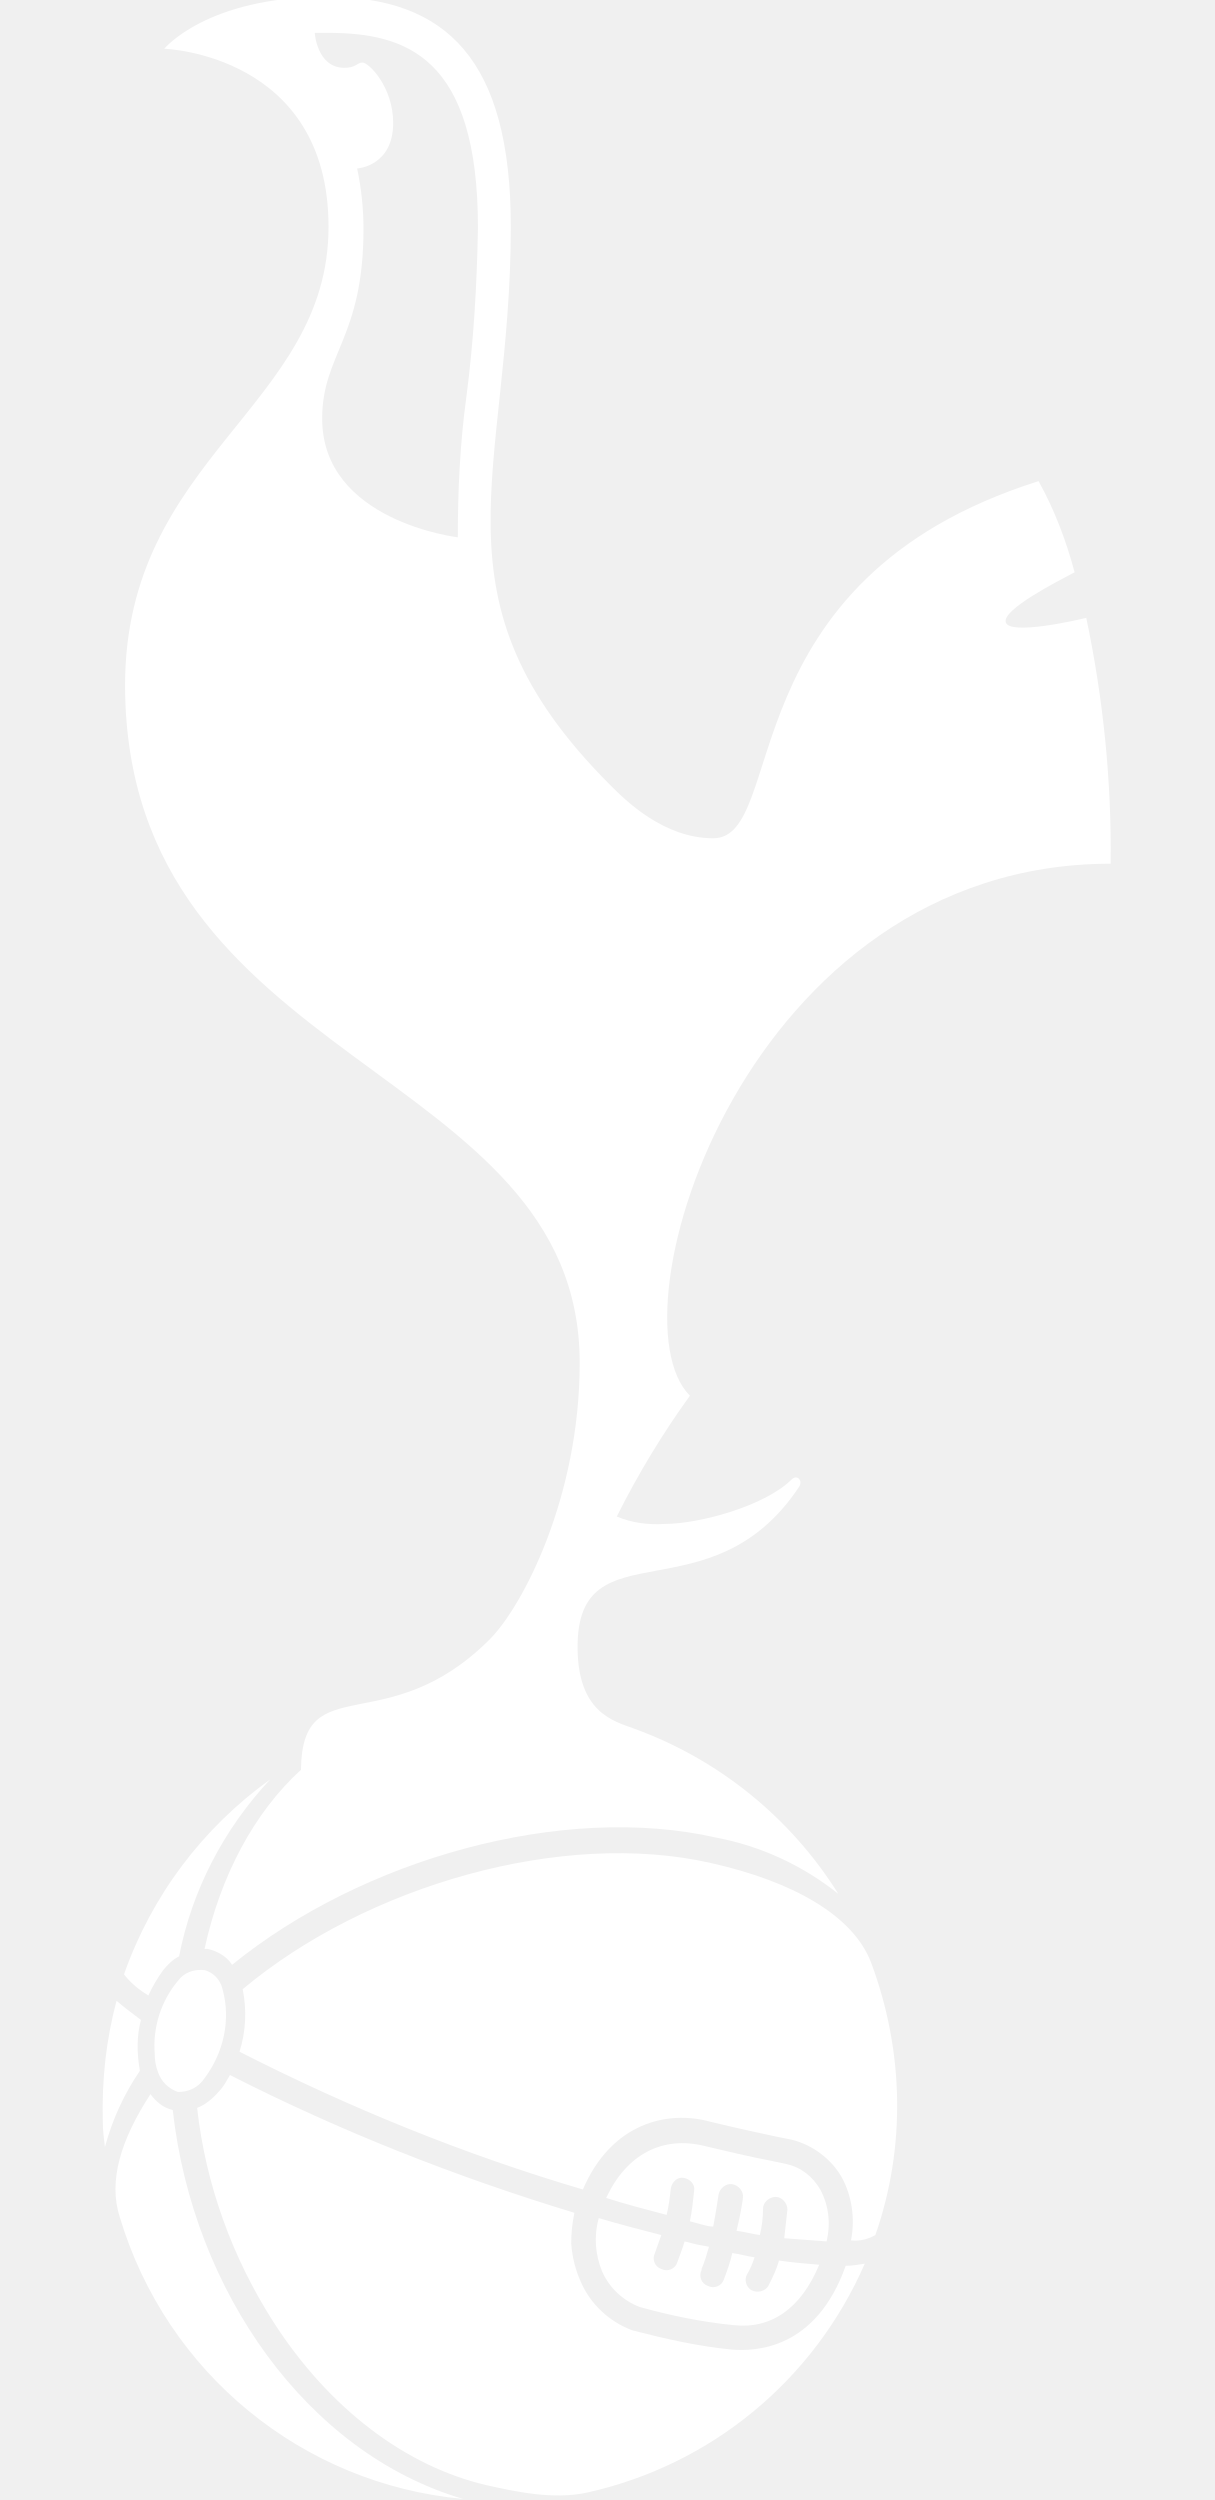
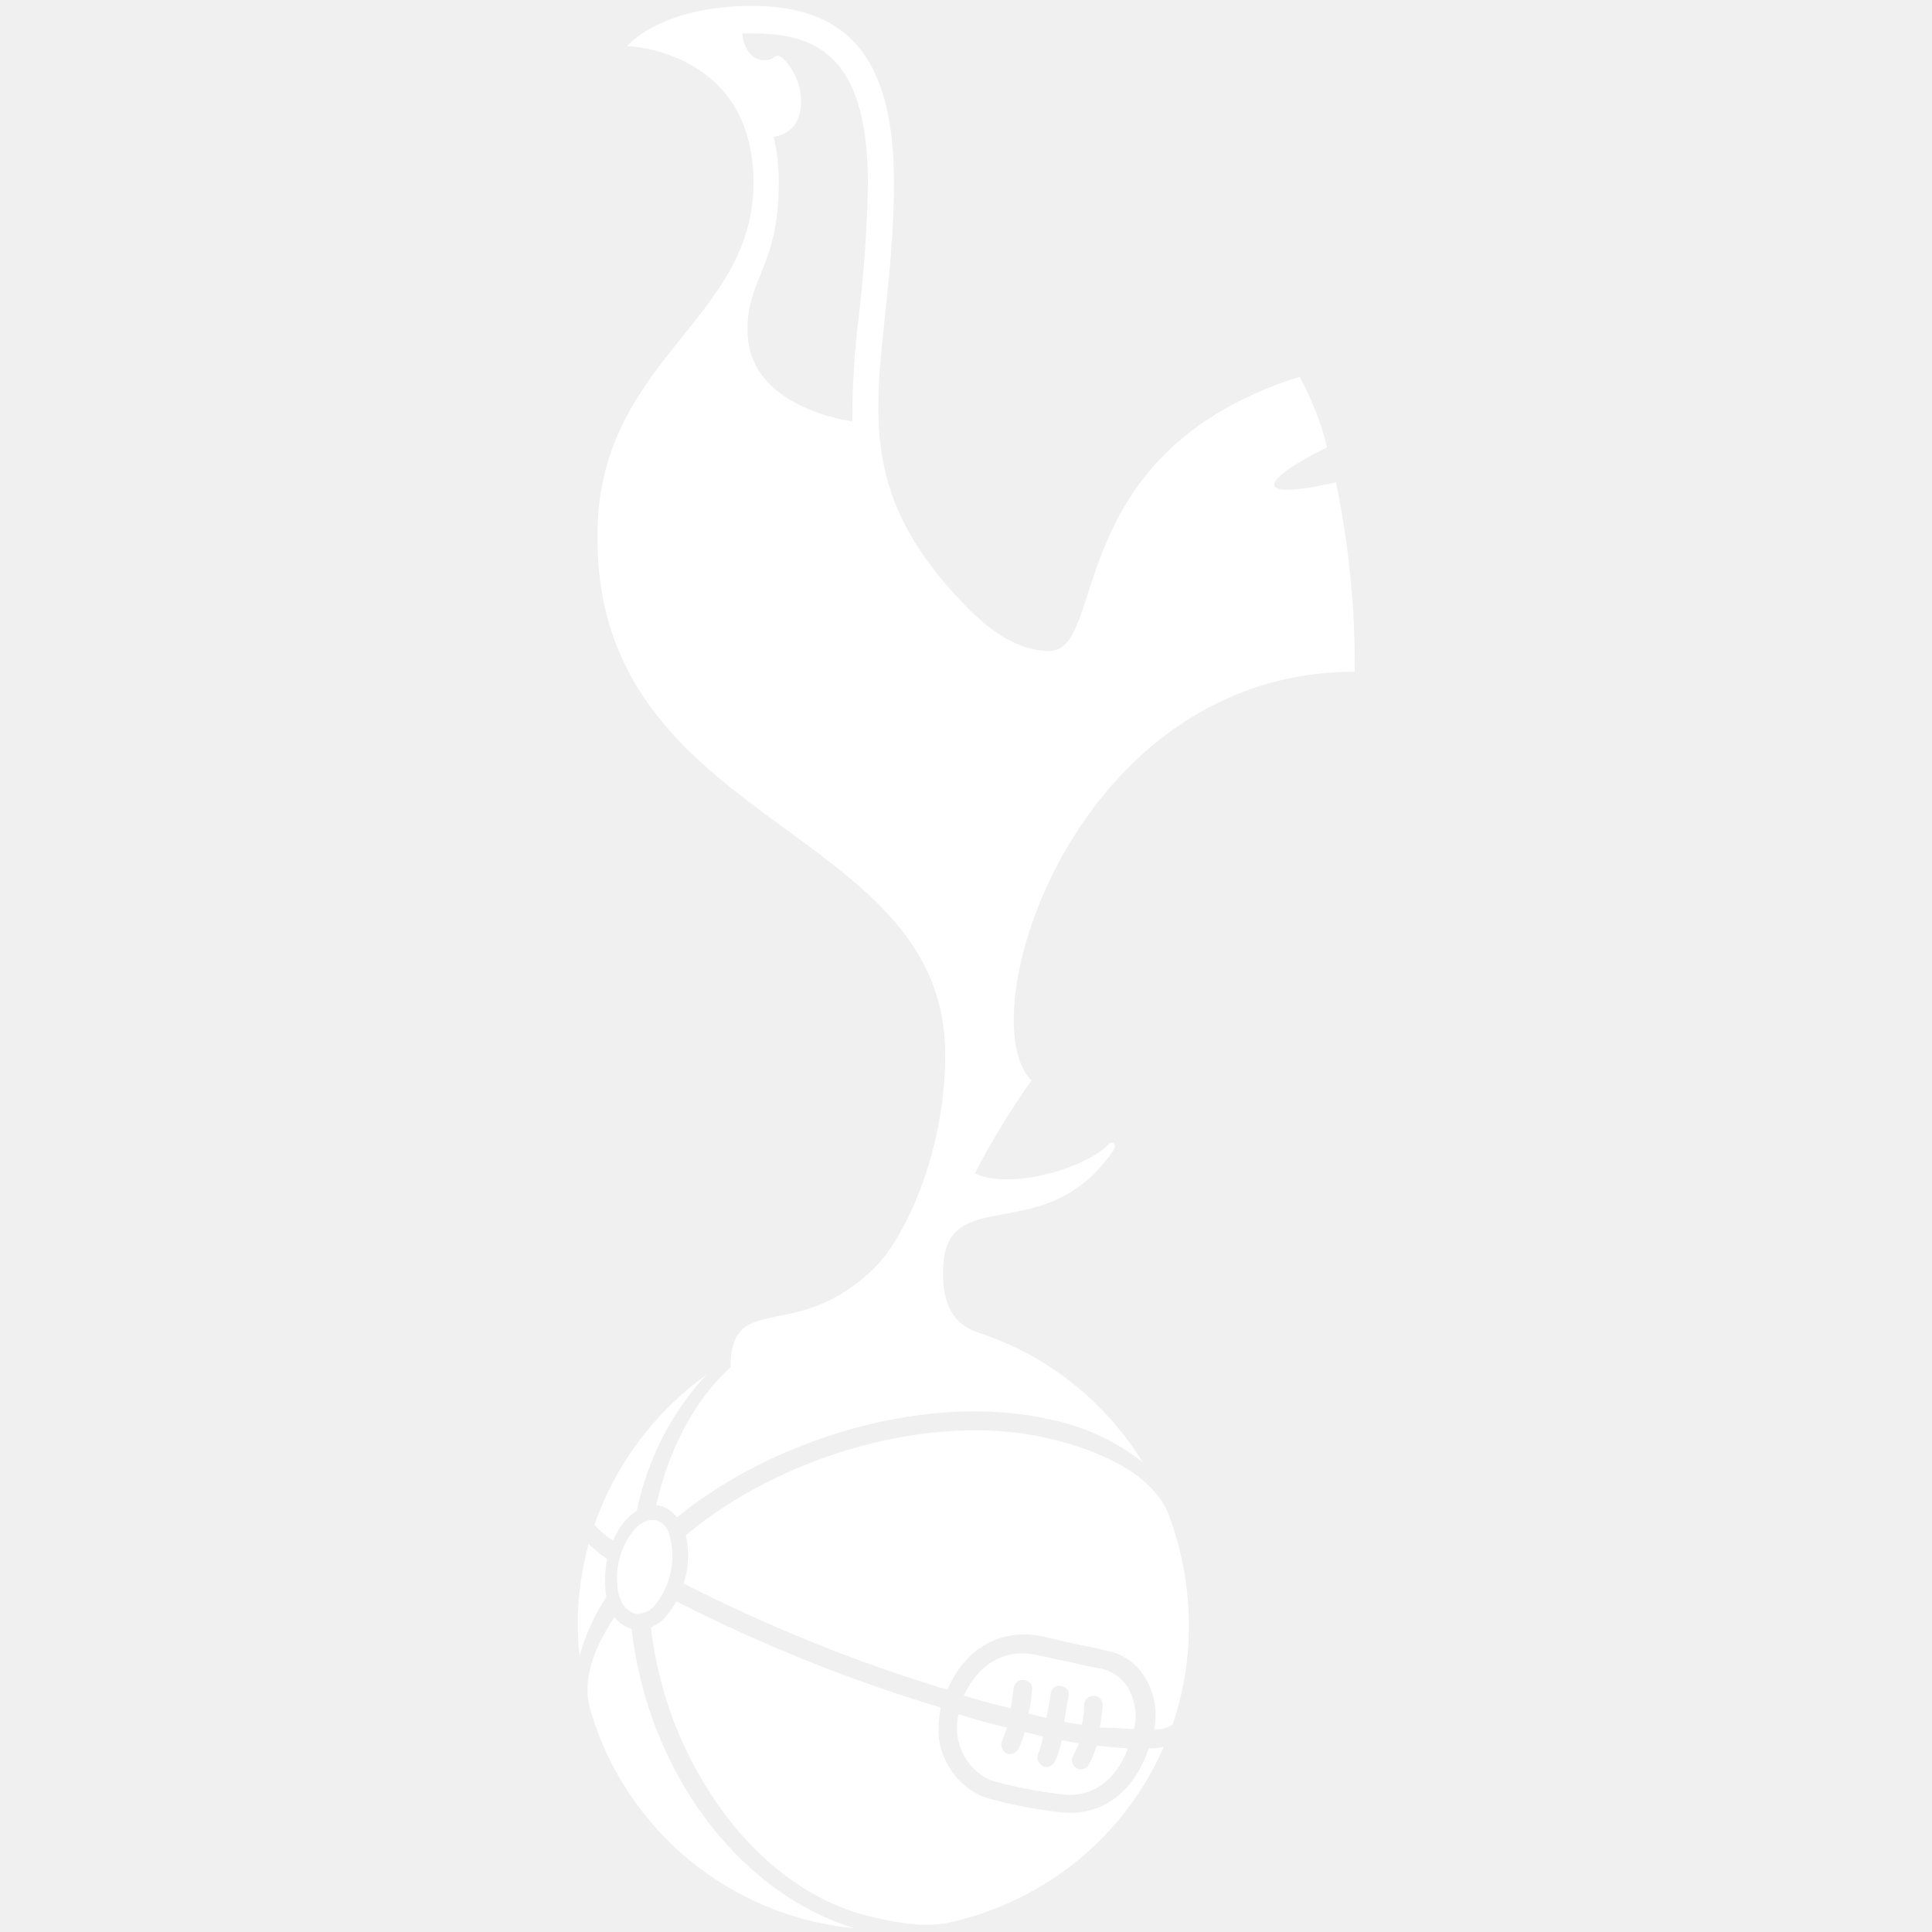
- <svg xmlns="http://www.w3.org/2000/svg" version="1.1" id="Layer_1" x="0px" y="0px" viewBox="-902 423.1 114.6 235.9" style="enable-background:new -902 423.1 114.6 235.9;" xml:space="preserve">
+ <svg xmlns="http://www.w3.org/2000/svg" version="1.1" id="Layer_1" x="0px" y="0px" viewBox="-974.7 411 260 260" style="enable-background:new -974.7 411 260 260;" xml:space="preserve">
  <style type="text/css">
	.st0{fill:#FFFFFF;}
</style>
-   <path class="st0" d="M-882.7,609c-1-0.1-1.9,0.2-2.5,1c-1.6,1.9-2.4,4.4-2.2,6.9v0c0,0.6,0.1,1.2,0.3,1.7c0.3,0.9,1,1.6,1.9,1.9  c1,0,1.9-0.4,2.5-1.3c1.8-2.4,2.5-5.5,1.7-8.4C-881.2,609.9-881.9,609.2-882.7,609 M-824,634.6c0.4-1.7,0.2-3.4-0.6-4.9  c-0.7-1.2-1.8-2.1-3.2-2.4l-1.4-0.3c-2.1-0.4-4.2-0.9-6.3-1.4c-4-1-7.4,0.8-9.3,4.9c1.9,0.6,3.8,1.1,5.7,1.6  c0.2-0.8,0.3-1.6,0.4-2.5c0.1-0.6,0.6-1.1,1.2-1c0.6,0.1,1.1,0.6,1,1.2c-0.1,1-0.2,1.9-0.4,2.9c0.4,0.1,0.7,0.2,1.1,0.3  c0.4,0.1,0.7,0.2,1.1,0.2c0.3-1.6,0.5-3,0.5-3c0.1-0.6,0.7-1.1,1.3-1c0.6,0.1,1.1,0.7,1,1.3l0,0c0,0.1-0.2,1.5-0.6,3.1  c0.8,0.1,1.5,0.3,2.2,0.4c0.2-0.8,0.3-1.7,0.3-2.5c0-0.6,0.6-1.1,1.2-1.1c0.6,0,1.1,0.6,1.1,1.2c-0.1,0.9-0.2,1.8-0.3,2.7  C-826.7,634.4-825.4,634.5-824,634.6 M-845.2,637.4c0.7,1.6,2,2.8,3.6,3.4c2.9,0.8,5.8,1.4,8.8,1.7c3.6,0.4,6.4-1.6,8.1-5.7  c-1.2-0.1-2.5-0.2-3.8-0.4c-0.2,0.8-0.6,1.6-1,2.4c-0.3,0.5-1,0.7-1.6,0.4c-0.5-0.3-0.7-1-0.4-1.5c0.3-0.5,0.5-1,0.7-1.6  c-0.7-0.1-1.4-0.3-2.1-0.4c-0.2,0.9-0.5,1.7-0.8,2.5c-0.2,0.6-0.9,0.9-1.5,0.6c-0.6-0.2-0.9-0.9-0.6-1.5c0,0,0,0,0-0.1  c0.3-0.7,0.5-1.4,0.7-2.1l-1.1-0.2c-0.4-0.1-0.8-0.2-1.2-0.3c-0.2,0.7-0.5,1.4-0.7,2c-0.2,0.6-0.9,0.9-1.5,0.6  c-0.6-0.2-0.9-0.9-0.6-1.5c0.2-0.6,0.4-1.1,0.6-1.7c-1.9-0.5-3.9-1-5.9-1.6C-846,634.2-845.8,635.9-845.2,637.4 M-819.8,608.3  c-1.7-4.5-7.5-7.7-15.1-9.4c-14-3.2-32.5,2.1-44.2,11.9c0.4,2,0.3,4-0.3,5.9c10.4,5.3,21.2,9.7,32.4,13c2.7-6.3,8-7.5,12-6.4  c2.9,0.7,4.8,1.1,6.2,1.4l1.5,0.3c2,0.5,3.7,1.8,4.7,3.5c1,1.8,1.3,4,0.9,6c0.8,0.1,1.6-0.1,2.3-0.5  C-816.5,625.7-816.7,616.6-819.8,608.3 M-833,644.8c-3.1-0.3-6.2-1-9.3-1.8c-2.2-0.8-4-2.5-4.9-4.6c-0.5-1.1-0.8-2.3-0.9-3.6  c0-1,0.1-1.9,0.3-2.9c-11.2-3.4-22.1-7.7-32.5-13c-0.3,0.5-0.6,1.1-1,1.5c-0.6,0.7-1.3,1.3-2.1,1.6c0.8,7.2,3.3,14.1,7.2,20.2  c5.2,8.1,12.4,13.6,20.1,15.4c2.7,0.6,6.3,1.4,9.5,0.7c11.7-2.6,21.4-10.6,26.2-21.6c-0.6,0.1-1.2,0.2-1.8,0.2  C-825,644.8-830.7,645-833,644.8 M-888,611.4c0.4-0.9,0.9-1.7,1.4-2.4c0.4-0.5,0.9-1,1.5-1.3c1.2-6.2,4.2-12,8.6-16.7  c-6.4,4.6-11.2,11-13.8,18.4C-889.6,610.3-888.8,610.9-888,611.4 M-888.7,613.7c-0.8-0.6-1.6-1.2-2.3-1.8c-1,3.7-1.4,7.5-1.3,11.4  c0,0.8,0.1,1.6,0.2,2.4c0.7-2.6,1.8-5,3.3-7.2C-889.1,616.8-889.1,615.2-888.7,613.7 M-885.7,622.2c-0.9-0.2-1.6-0.8-2.1-1.5  c-2.8,4.3-4,8.2-2.9,11.6c4.4,14.7,17.2,25.2,32.4,26.6C-873,654.6-883.8,639.3-885.7,622.2 M-867.7,444.7c0-1.9-0.2-3.8-0.6-5.7  c0,0,3.4-0.2,3.4-4.3c0-3.4-2.3-5.7-2.9-5.7c-0.5,0-0.6,0.5-1.7,0.5c-2.6,0-2.8-3.3-2.8-3.3c0.4,0,0.8,0,1.2,0  c7.4,0,14.2,2.2,14.2,18.4c-0.1,5.4-0.4,10.7-1.1,16c-0.6,4.4-0.8,8.8-0.8,13.2c0,0-12.8-1.5-12.8-11.2  C-871.6,456.5-867.7,455-867.7,444.7 M-847.3,551.7c0,12.7-5.4,23-8.5,26.1c-9.7,9.7-17.7,2.6-17.8,12.3c-4.4,4-7.6,10-9.1,16.9  c0.1,0,0.2,0,0.3,0c0.9,0.2,1.8,0.7,2.3,1.5c12.3-10,31.2-15.3,45.7-12c4.2,0.8,8.1,2.6,11.5,5.3c-4.5-7.2-11.3-12.7-19.3-15.6  c-1.9-0.7-5.3-1.5-5.3-7.7c0-11.5,12.6-2.6,20.9-15.1c0.4-0.6-0.2-1.2-0.7-0.7c-2.5,2.5-8.7,4.2-12,4.2c-1.5,0.1-3.1-0.1-4.5-0.7  c2-4,4.3-7.8,6.9-11.4c-7.7-7.7,5.3-50.2,39.7-50.2c0.1-7.8-0.7-15.6-2.3-23.2c-0.8,0.2-7.3,1.7-7.6,0.4c-0.3-1.2,4.8-3.8,6.5-4.7  c-0.8-3-1.9-5.9-3.4-8.6c-29.5,9.3-23.6,33.7-30.7,33.7c-4.7,0-8.3-3.6-9.7-5c-17.6-17.6-9.4-29.3-9.4-52.7  c0-15.8-6.1-21.7-17.4-21.7c-11.3,0-15.3,4.9-15.3,4.9s15.5,0.5,15.5,16.8c0,17-19.2,21.7-19.2,43.3  C-890.1,524-847.3,523.4-847.3,551.7" />
+   <path class="st0" d="M-886.4,615.6c-1-0.2-2.1,0.3-2.8,1.1c-1.8,2.1-2.7,4.8-2.4,7.6v0c0,0.7,0.1,1.3,0.4,1.9c0.3,1,1.1,1.7,2.1,2  c1.1,0,2.1-0.5,2.7-1.4c2-2.6,2.7-6,1.8-9.2C-884.8,616.7-885.4,615.9-886.4,615.6 M-822.1,643.7c0.5-1.8,0.2-3.7-0.7-5.4  c-0.7-1.3-2-2.3-3.5-2.7l-1.6-0.3c-2.3-0.5-4.6-1-6.9-1.5c-4.4-1.1-8.1,0.9-10.2,5.4c2.1,0.6,4.2,1.2,6.3,1.7  c0.2-0.9,0.3-1.8,0.4-2.7c0.1-0.7,0.7-1.2,1.4-1.1c0.7,0.1,1.2,0.6,1.1,1.3c-0.1,1.1-0.2,2.1-0.5,3.2c0.4,0.1,0.8,0.2,1.2,0.3  c0.4,0.1,0.8,0.2,1.2,0.3c0.4-1.8,0.6-3.2,0.6-3.3c0.1-0.7,0.7-1.2,1.4-1c0.7,0.1,1.2,0.7,1,1.4l0,0c0,0.1-0.3,1.6-0.6,3.4  c0.8,0.2,1.6,0.3,2.4,0.4c0.2-0.9,0.3-1.8,0.3-2.7c0-0.7,0.6-1.2,1.3-1.2c0.7,0,1.2,0.6,1.2,1.3c-0.1,1-0.2,2-0.4,3  C-825,643.5-823.5,643.6-822.1,643.7 M-845.2,646.8c0.8,1.7,2.2,3.1,3.9,3.8c3.1,0.9,6.4,1.5,9.6,1.9c4,0.4,7.1-1.8,8.8-6.2  c-1.3-0.1-2.7-0.2-4.2-0.4c-0.3,0.9-0.6,1.8-1.1,2.6c-0.4,0.6-1.1,0.8-1.7,0.4c-0.5-0.3-0.7-1.1-0.4-1.6c0.3-0.6,0.6-1.1,0.8-1.7  c-0.8-0.1-1.6-0.3-2.3-0.4c-0.2,0.9-0.5,1.9-0.9,2.8c-0.3,0.6-1,1-1.6,0.7c-0.6-0.3-1-1-0.7-1.6c0,0,0-0.1,0-0.1  c0.3-0.7,0.5-1.5,0.7-2.3l-1.2-0.3c-0.4-0.1-0.8-0.2-1.3-0.3c-0.2,0.8-0.5,1.5-0.8,2.2c-0.3,0.6-1,0.9-1.6,0.7  c-0.6-0.3-0.9-1-0.7-1.6c0.3-0.6,0.5-1.3,0.7-1.9c-2.1-0.5-4.3-1.1-6.5-1.8C-846.1,643.2-846,645.1-845.2,646.8 M-817.4,614.9  c-1.9-5-8.2-8.5-16.5-10.4c-15.4-3.5-35.6,2.3-48.5,13.1c0.5,2.1,0.4,4.4-0.3,6.5c11.4,5.8,23.2,10.6,35.5,14.3  c3-6.9,8.7-8.2,13.2-7.1c3.2,0.8,5.3,1.2,6.8,1.5l1.7,0.4c2.2,0.5,4,1.9,5.1,3.9c1.1,2,1.5,4.4,1,6.6c0.9,0.1,1.7-0.1,2.5-0.6  C-813.8,634-814,624-817.4,614.9 M-831.9,654.9c-3.4-0.4-6.8-1-10.2-2c-2.4-0.9-4.3-2.7-5.4-5.1c-0.6-1.2-0.9-2.5-0.9-3.9  c0-1.1,0.1-2.1,0.3-3.1c-12.3-3.7-24.2-8.5-35.6-14.3c-0.3,0.6-0.7,1.2-1.1,1.7c-0.6,0.8-1.4,1.4-2.3,1.8c0.9,7.9,3.6,15.5,7.9,22.2  c5.7,8.9,13.5,14.9,22,16.8c3,0.7,6.9,1.5,10.4,0.7c12.8-2.9,23.5-11.6,28.7-23.6c-0.7,0.1-1.3,0.2-2,0.2  C-823.1,654.9-829.4,655.2-831.9,654.9 M-892.2,618.3c0.4-0.9,0.9-1.8,1.6-2.6c0.5-0.6,1-1,1.6-1.4c1.4-6.8,4.6-13.2,9.4-18.3  c-7,5-12.3,12.1-15.1,20.2C-893.9,617.1-893.1,617.8-892.2,618.3 M-893,620.8c-0.9-0.6-1.7-1.3-2.5-2c-1.1,4.1-1.6,8.3-1.4,12.4  c0,0.9,0.1,1.7,0.2,2.6c0.8-2.8,2-5.5,3.6-7.9C-893.4,624.2-893.3,622.4-893,620.8 M-889.7,630.2c-0.9-0.2-1.7-0.8-2.3-1.6  c-3.1,4.7-4.4,8.9-3.2,12.7c4.8,16.1,18.8,27.6,35.5,29.2C-875.7,665.6-887.6,648.9-889.7,630.2 M-869.9,435.6  c0-2.1-0.2-4.2-0.7-6.2c0,0,3.7-0.2,3.7-4.7c0-3.7-2.5-6.2-3.1-6.2c-0.5,0-0.7,0.6-1.8,0.6c-2.8,0-3-3.6-3-3.6c0.4,0,0.8,0,1.3,0  c8.1,0,15.6,2.4,15.6,20.2c-0.1,5.9-0.5,11.7-1.2,17.6c-0.6,4.8-0.9,9.6-0.9,14.4c0,0-14.1-1.7-14.1-12.2  C-874.2,448.5-869.9,446.9-869.9,435.6 M-847.5,552.9c0,13.9-5.9,25.2-9.4,28.6c-10.6,10.6-19.4,2.9-19.5,13.5  c-4.8,4.4-8.3,11-10,18.6c0.1,0,0.2,0,0.3,0c1,0.2,1.9,0.8,2.5,1.6c13.5-11,34.2-16.8,50.1-13.2c4.6,0.9,8.9,2.9,12.6,5.8  c-4.9-7.9-12.3-14-21.1-17.1c-2.1-0.7-5.8-1.6-5.8-8.4c0-12.7,13.8-2.8,23-16.6c0.4-0.7-0.2-1.3-0.7-0.7c-2.8,2.8-9.5,4.7-13.1,4.7  c-1.7,0.1-3.4-0.1-4.9-0.8c2.2-4.3,4.8-8.5,7.6-12.5c-8.5-8.5,5.8-55,43.5-55c0.1-8.6-0.8-17.1-2.5-25.5c-0.9,0.2-8,1.9-8.3,0.4  c-0.3-1.3,5.2-4.2,7.1-5.1c-0.8-3.3-2.1-6.5-3.7-9.5c-32.3,10.2-25.8,36.9-33.7,36.9c-5.1,0-9.1-4-10.6-5.4  c-19.3-19.3-10.3-32.1-10.3-57.7c0-17.3-6.7-23.7-19.1-23.7c-12.4,0-16.8,5.4-16.8,5.4s17,0.5,17,18.4c0,18.7-21,23.8-21,47.5  C-894.5,522.5-847.5,521.8-847.5,552.9" />
</svg>
